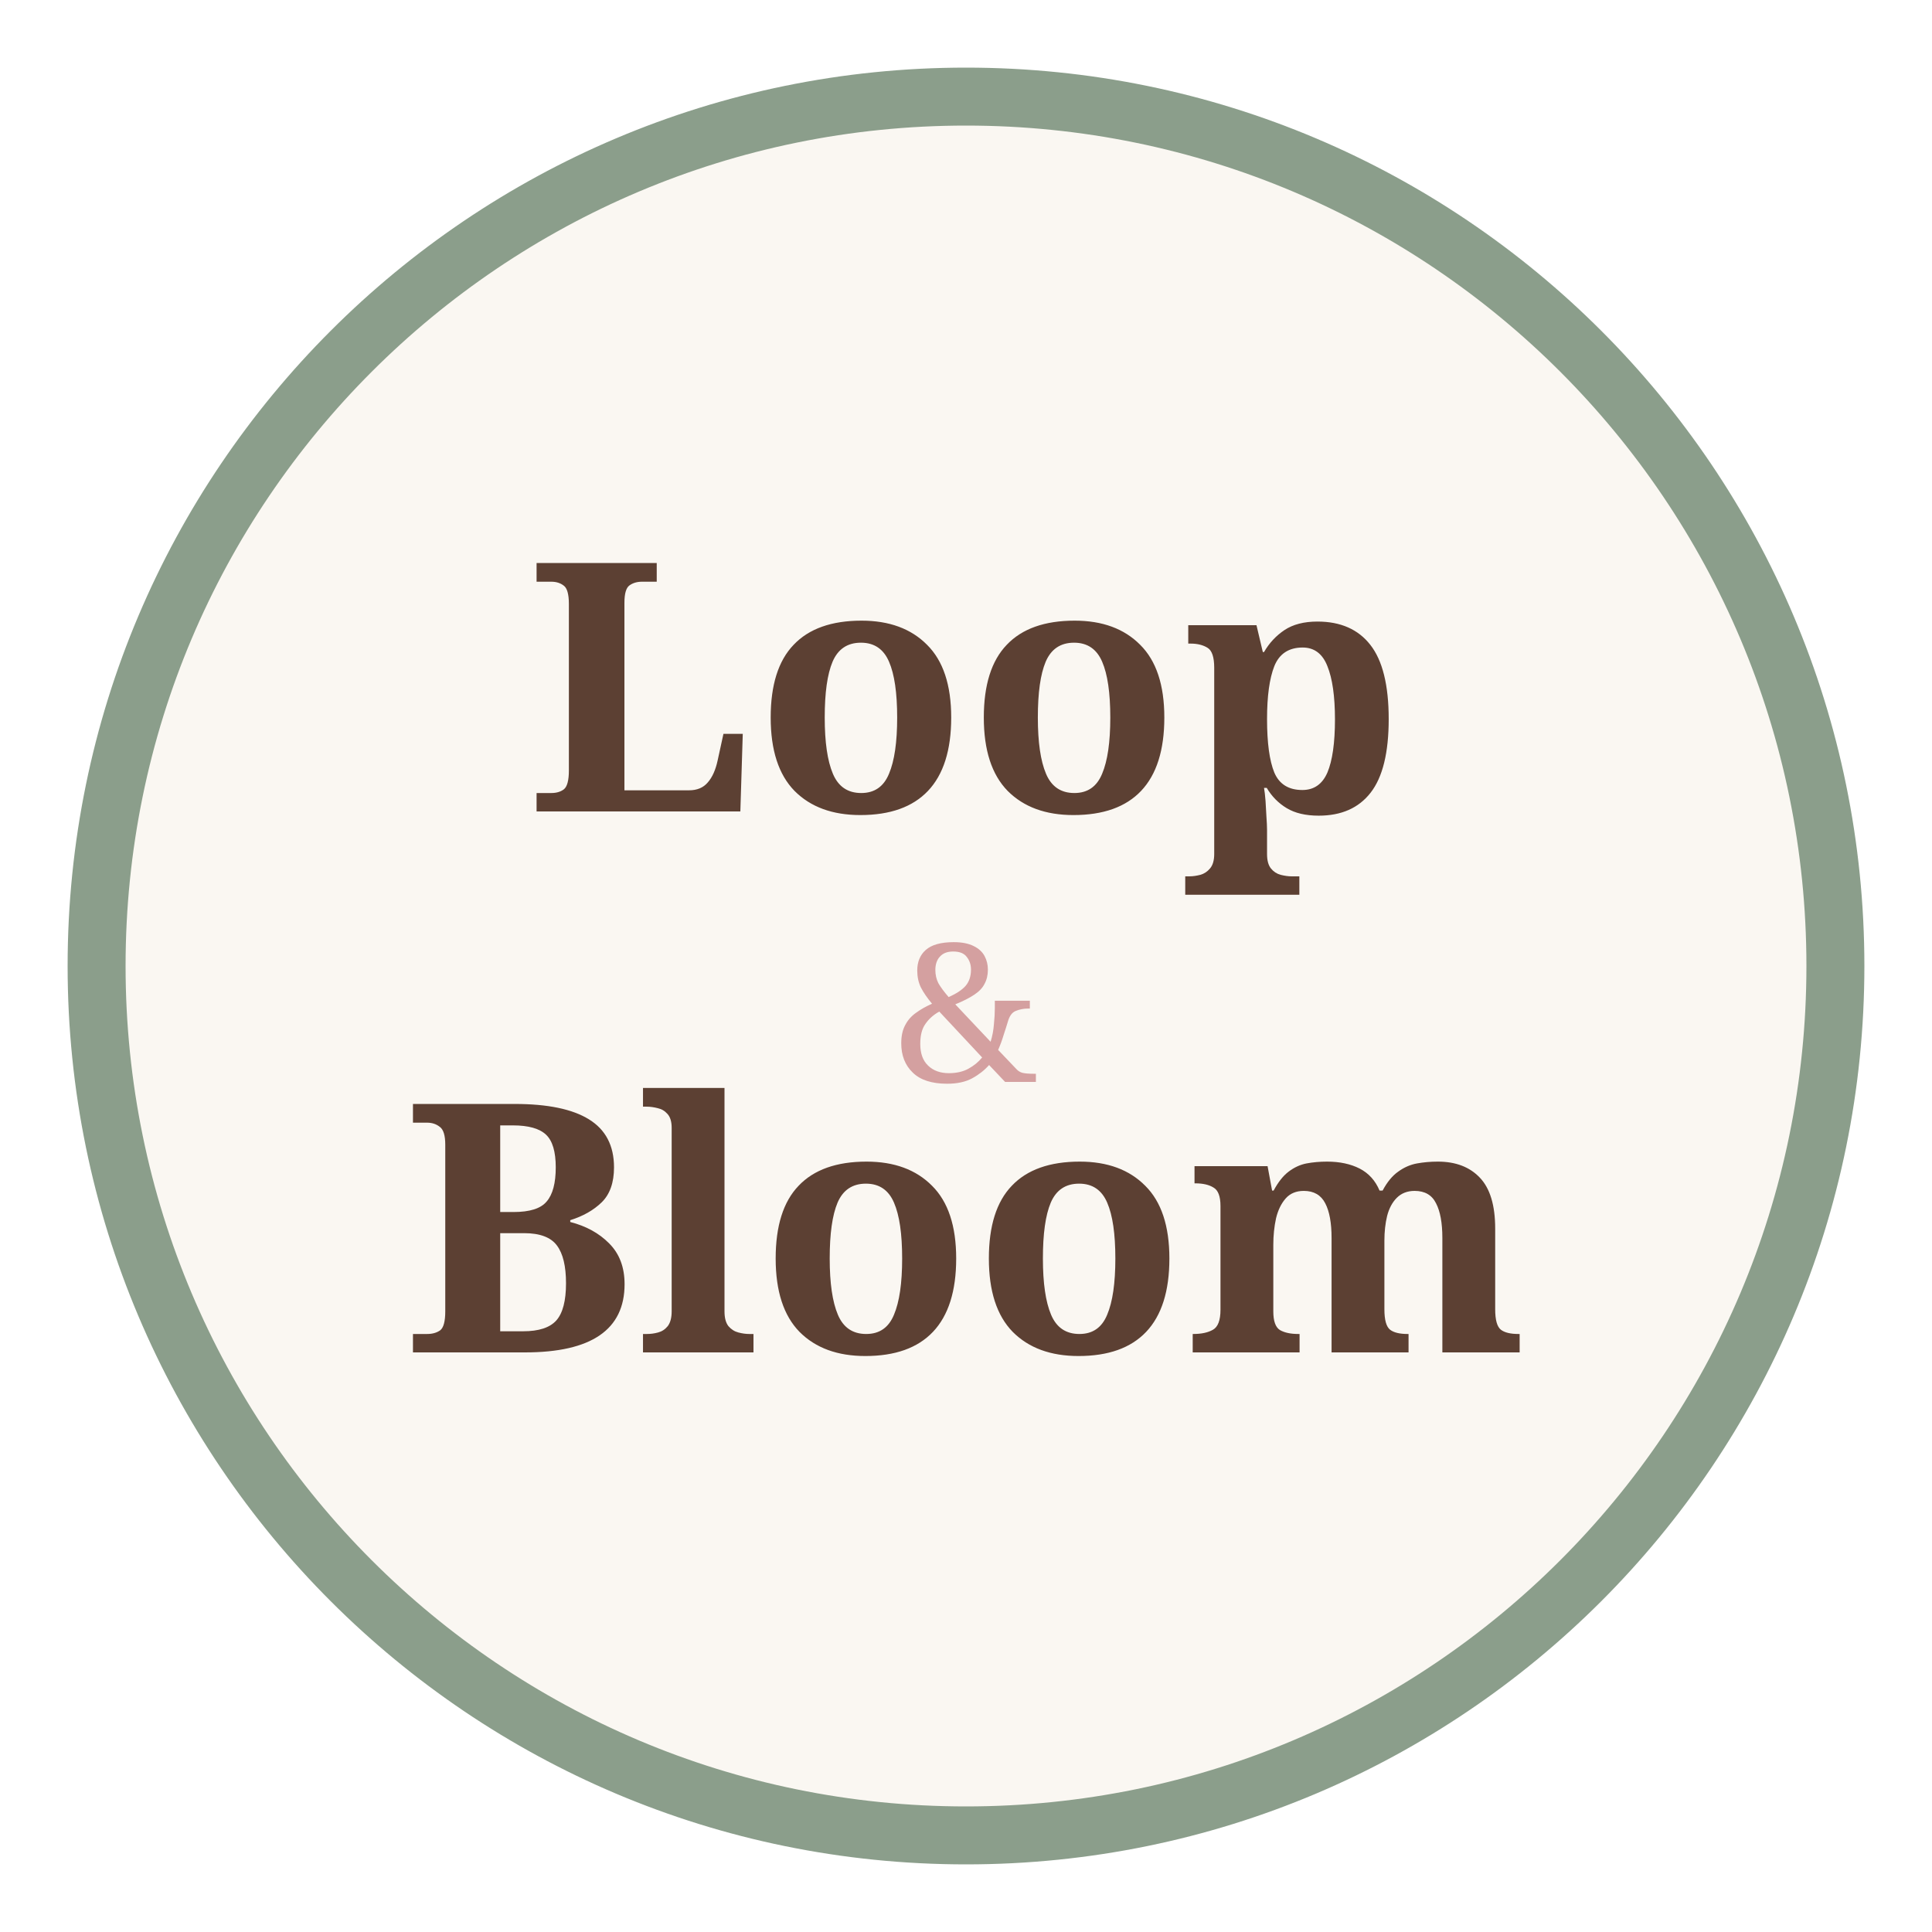
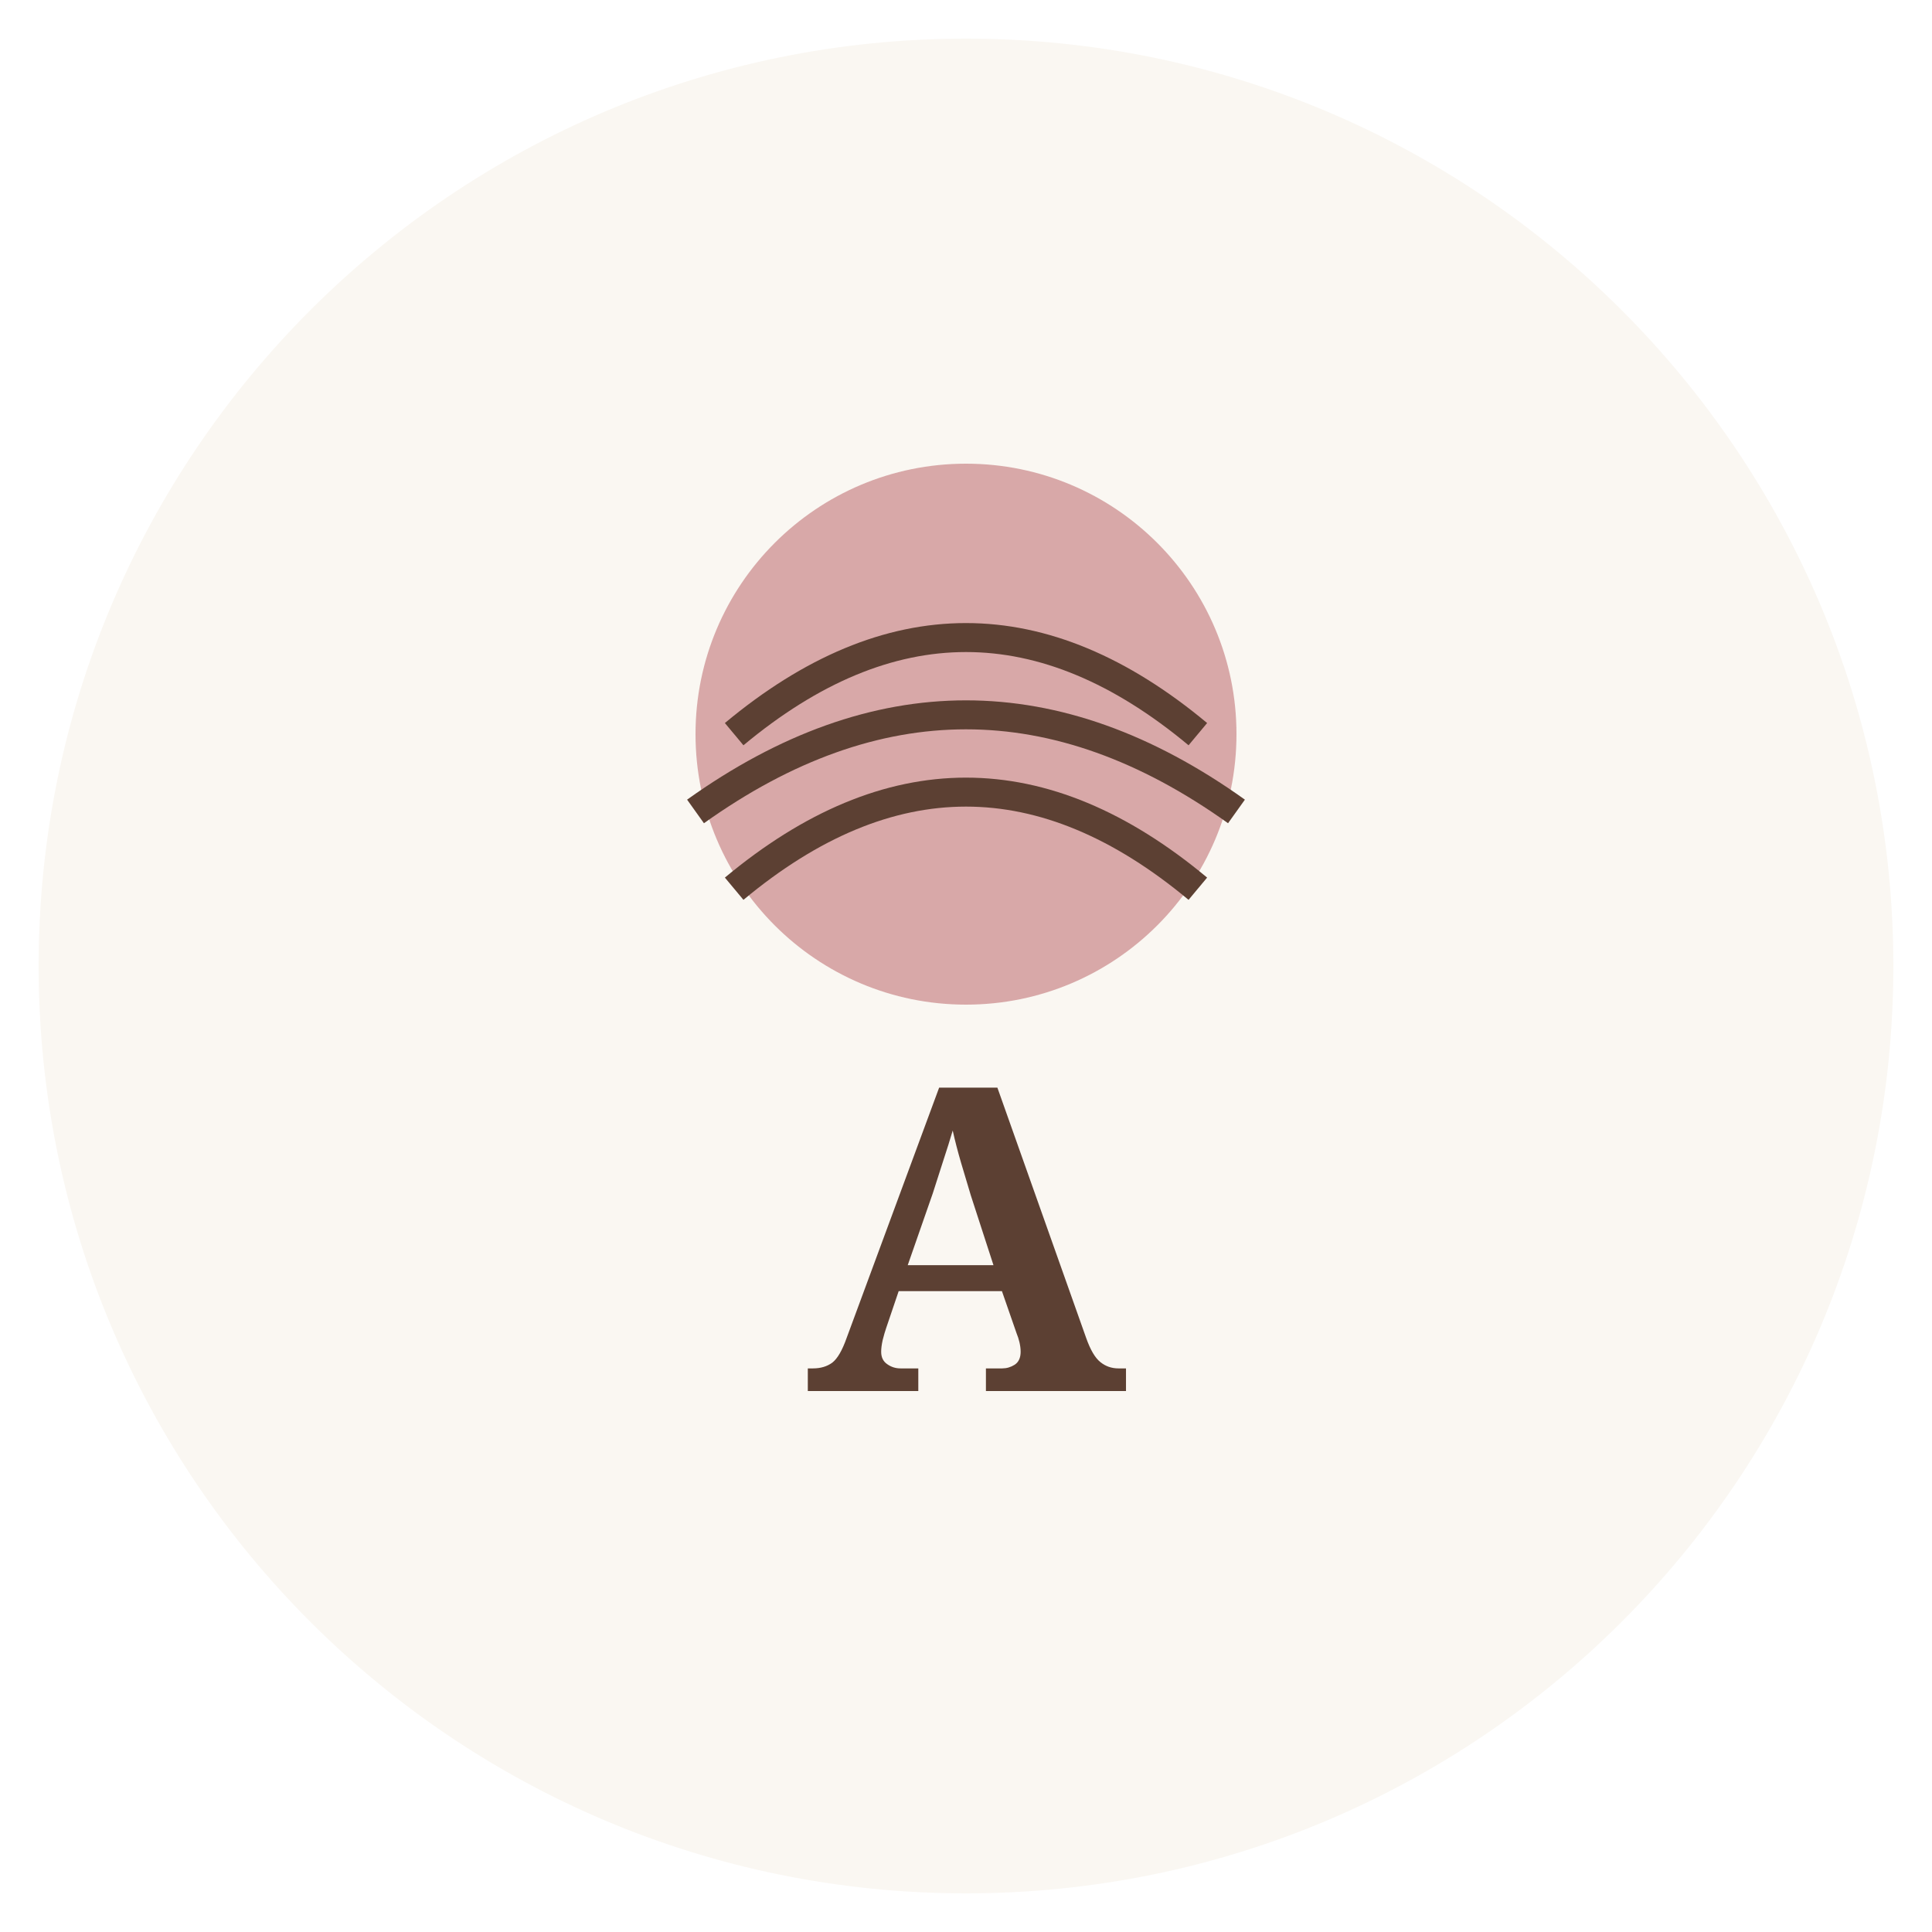
<svg xmlns="http://www.w3.org/2000/svg" viewBox="0 0 100 100">
-   <circle cx="50" cy="50" r="45" fill="#FAF7F2" stroke="#8B9E8B" stroke-width="3" />
-   <text x="50" y="42" text-anchor="middle" font-family="serif" font-size="18" font-weight="600" fill="#5C4033">Loop</text>
-   <text x="50" y="56" text-anchor="middle" font-family="serif" font-size="10" fill="#D4A0A0">&amp;</text>
-   <text x="50" y="70" text-anchor="middle" font-family="serif" font-size="18" font-weight="600" fill="#5C4033">Bloom</text>
+   <circle cx="50" cy="50" r="48" fill="#FAF7F2" />
+   <circle cx="50" cy="38" r="14" fill="#D4A0A0" opacity="0.9" />
+   <path d="M38 38 Q50 28 62 38" stroke="#5C4033" stroke-width="1.5" fill="none" />
+   <path d="M36 42 Q50 32 64 42" stroke="#5C4033" stroke-width="1.5" fill="none" />
+   <path d="M38 46 Q50 36 62 46" stroke="#5C4033" stroke-width="1.5" fill="none" />
+   <text x="50" y="72" text-anchor="middle" font-family="Georgia, serif" font-size="22" font-weight="700" fill="#5C4033">A</text>
</svg>
